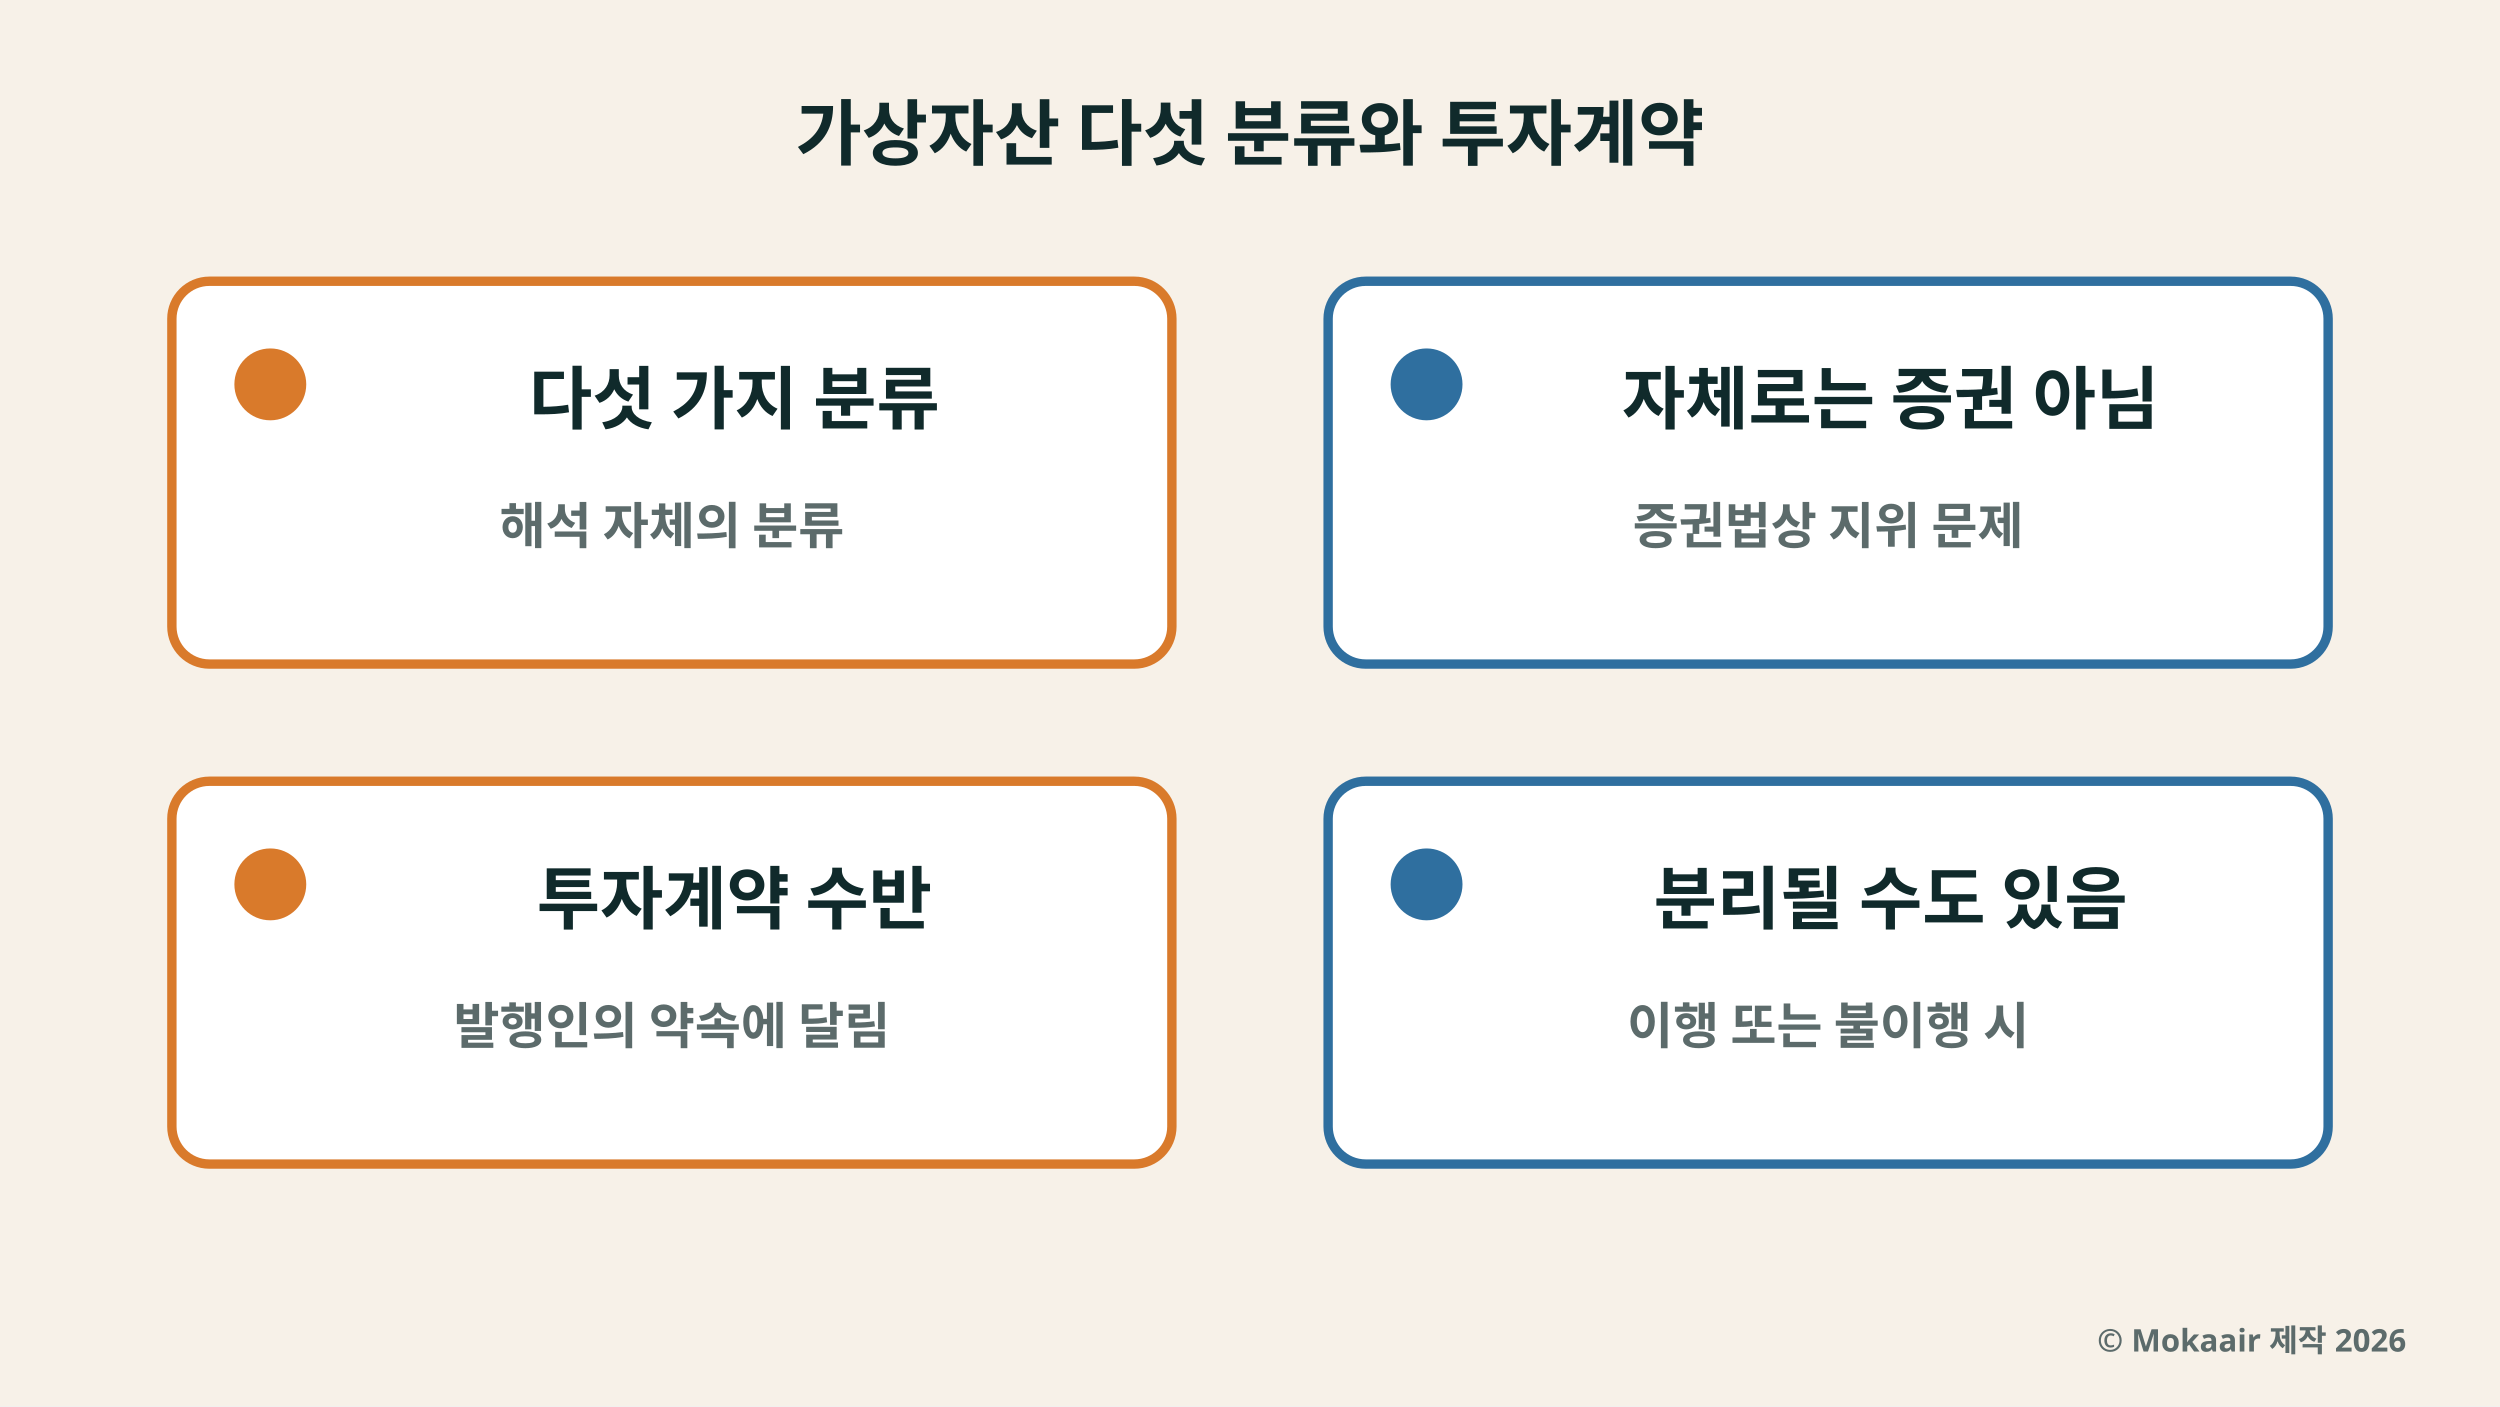
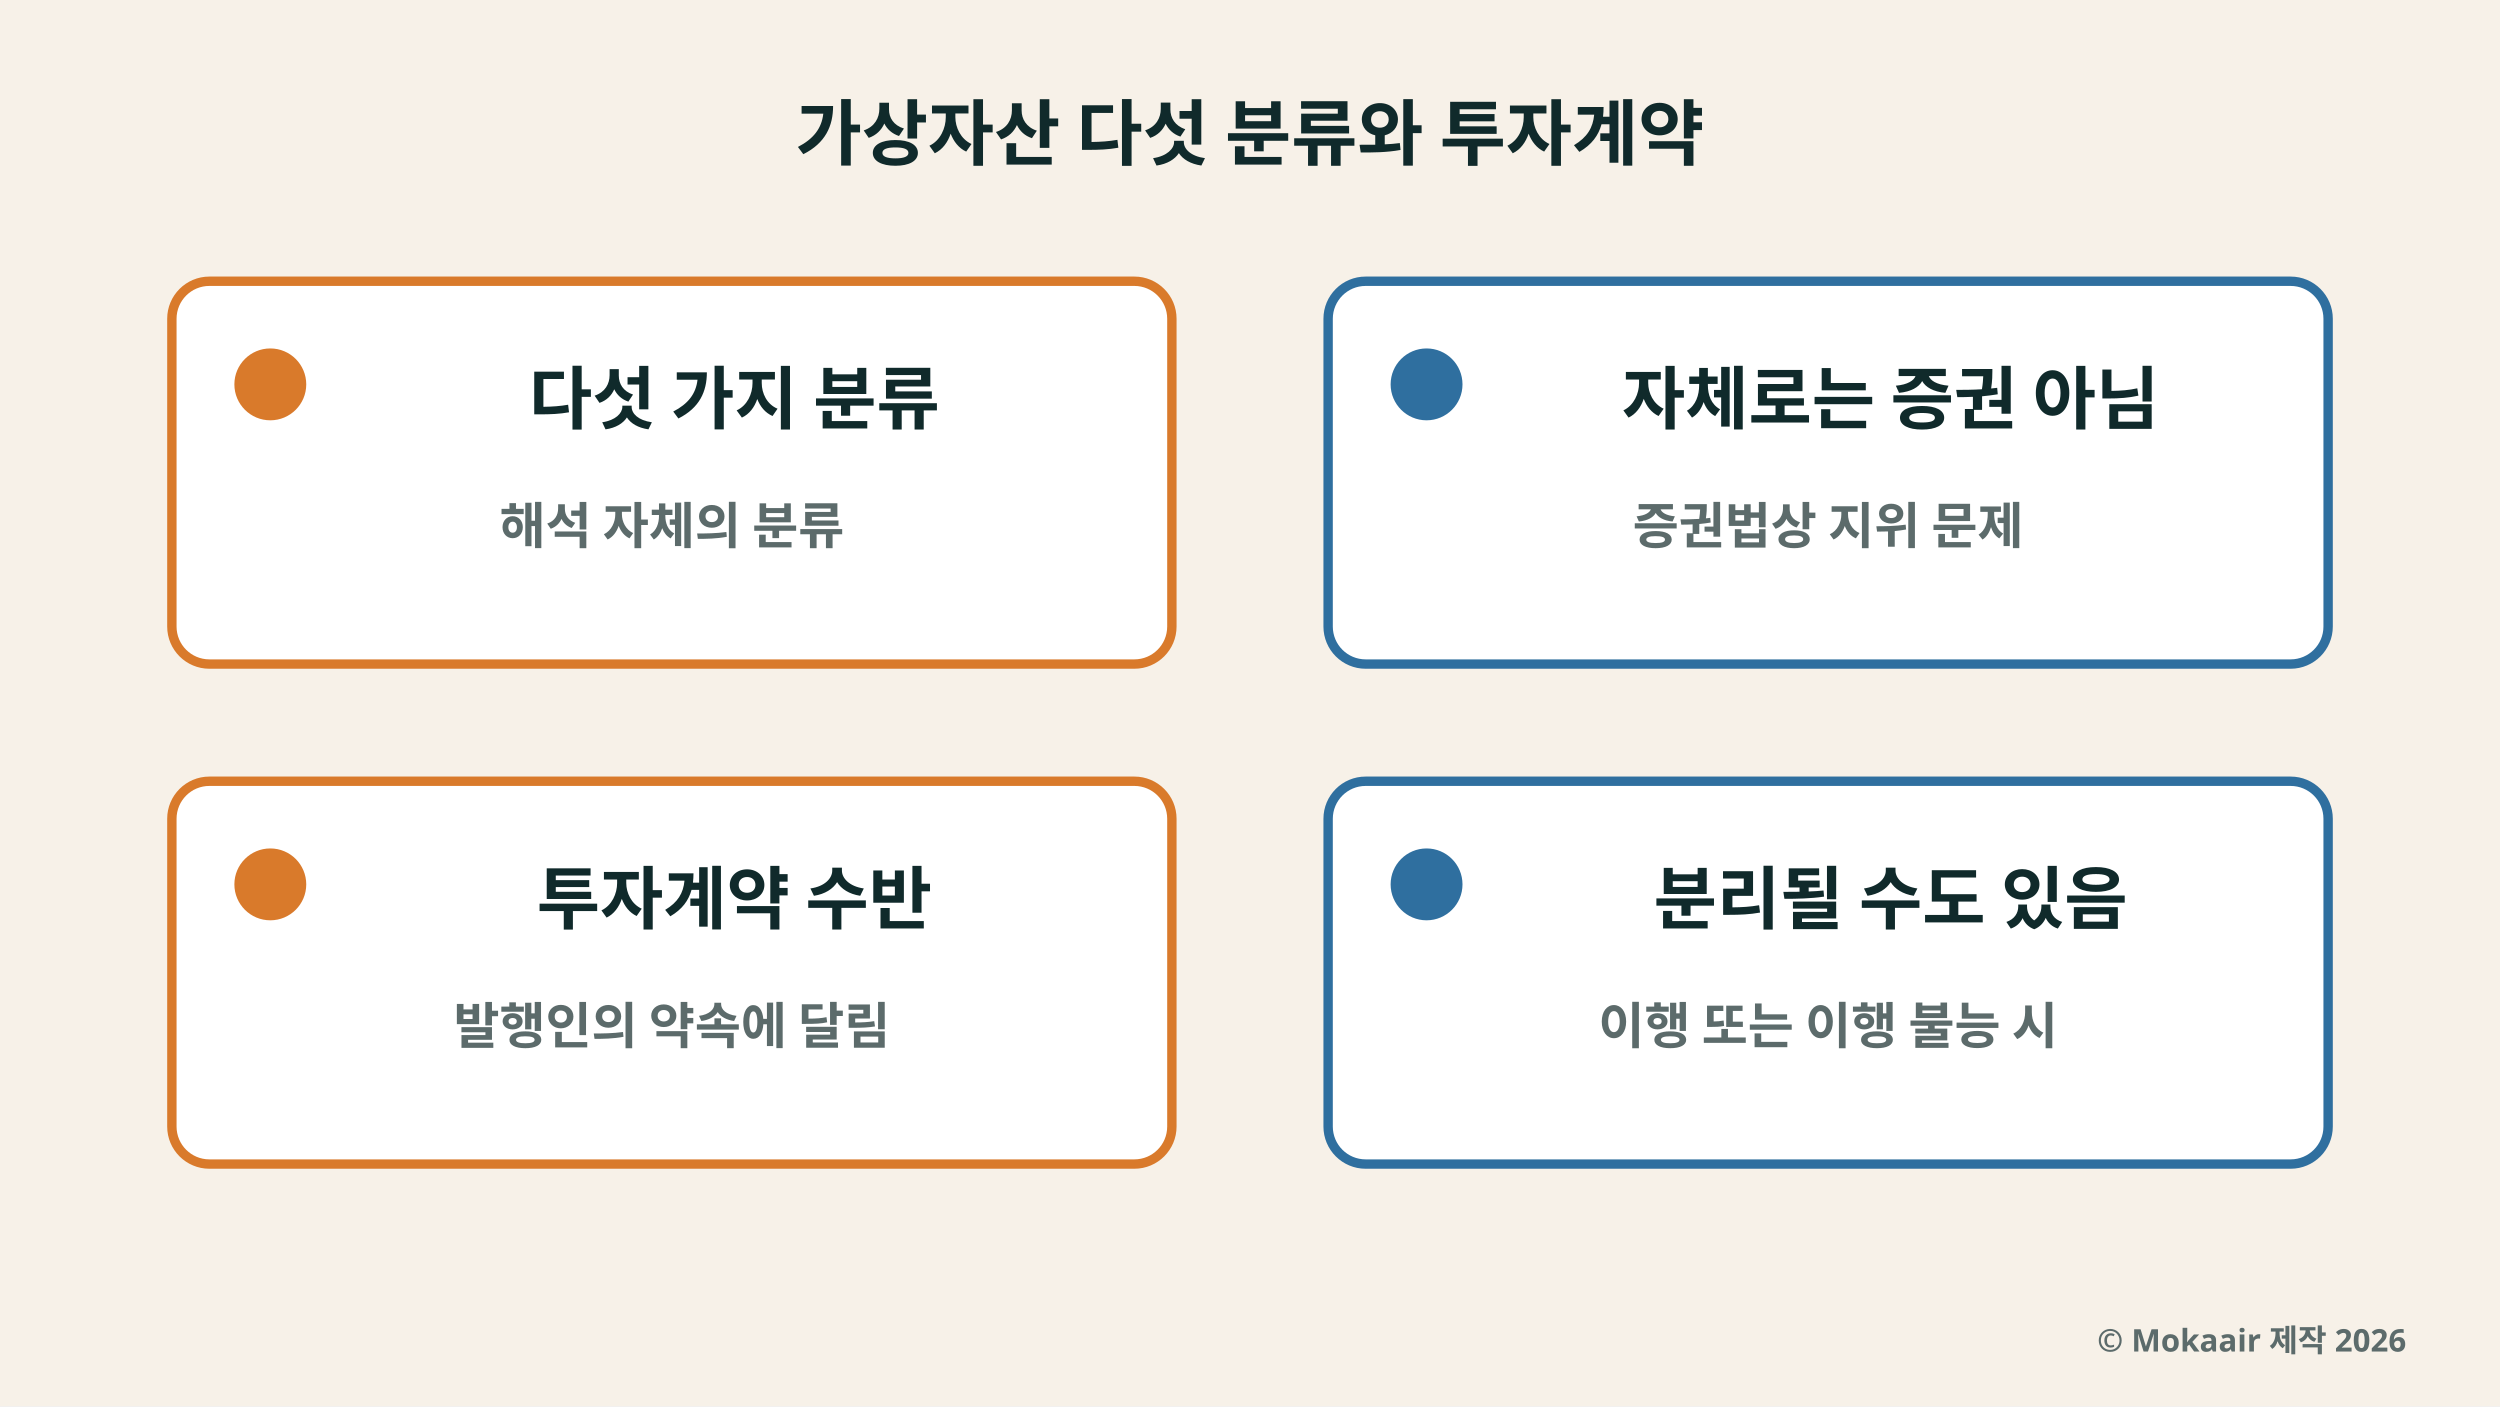
<svg xmlns="http://www.w3.org/2000/svg" viewBox="0 0 1600 900" width="1600" height="900" role="img" aria-labelledby="title desc" font-family="'Microsoft JhengHei','Noto Sans TC',sans-serif">
  <rect width="1600" height="900" fill="#F7F1E8" />
  <text x="800" y="102" font-size="46" font-weight="600" fill="#102A2B" text-anchor="middle">가상자산 다섯 분류와 투자계약</text>
  <rect x="110" y="180" width="640" height="245" rx="24" fill="#FFFFFF" stroke="#D97A2B" stroke-width="6" />
  <circle cx="173" cy="246" r="23" fill="#D97A2B" stroke="none" stroke-width="6" />
  <text x="470" y="271" font-size="44" font-weight="600" fill="#102A2B" text-anchor="middle">다섯 가지 분류</text>
  <text x="430" y="348" font-size="32" font-weight="600" fill="#5C6B6B" text-anchor="middle">해석 자체의 분류</text>
  <rect x="850" y="180" width="640" height="245" rx="24" fill="#FFFFFF" stroke="#2F6F9F" stroke-width="6" />
  <circle cx="913" cy="246" r="23" fill="#2F6F9F" stroke="none" stroke-width="6" />
  <text x="1210" y="271" font-size="44" font-weight="600" fill="#102A2B" text-anchor="middle">자체로는 증권 아님</text>
  <text x="1170" y="348" font-size="32" font-weight="600" fill="#5C6B6B" text-anchor="middle">증권법상 지위 문제</text>
  <rect x="110" y="500" width="640" height="245" rx="24" fill="#FFFFFF" stroke="#D97A2B" stroke-width="6" />
  <circle cx="173" cy="566" r="23" fill="#D97A2B" stroke="none" stroke-width="6" />
  <text x="470" y="591" font-size="44" font-weight="600" fill="#102A2B" text-anchor="middle">투자계약 수반</text>
  <text x="430" y="668" font-size="32" font-weight="600" fill="#5C6B6B" text-anchor="middle">발행인의 약속에 달림</text>
  <rect x="850" y="500" width="640" height="245" rx="24" fill="#FFFFFF" stroke="#2F6F9F" stroke-width="6" />
  <circle cx="913" cy="566" r="23" fill="#2F6F9F" stroke="none" stroke-width="6" />
  <text x="1210" y="591" font-size="44" font-weight="600" fill="#102A2B" text-anchor="middle">분리될 수도 있음</text>
-   <text x="1170" y="668" font-size="32" font-weight="600" fill="#5C6B6B" text-anchor="middle">이행 또는 불이행 시</text>
+   <text x="1170" y="668" font-size="32" font-weight="600" fill="#5C6B6B" text-anchor="middle">이행 또는 이행 불능 시</text>
  <text x="1540" y="865" font-size="20" font-weight="600" fill="#5C6B6B" text-anchor="end">© Mokaair 제작 2026</text>
</svg>
